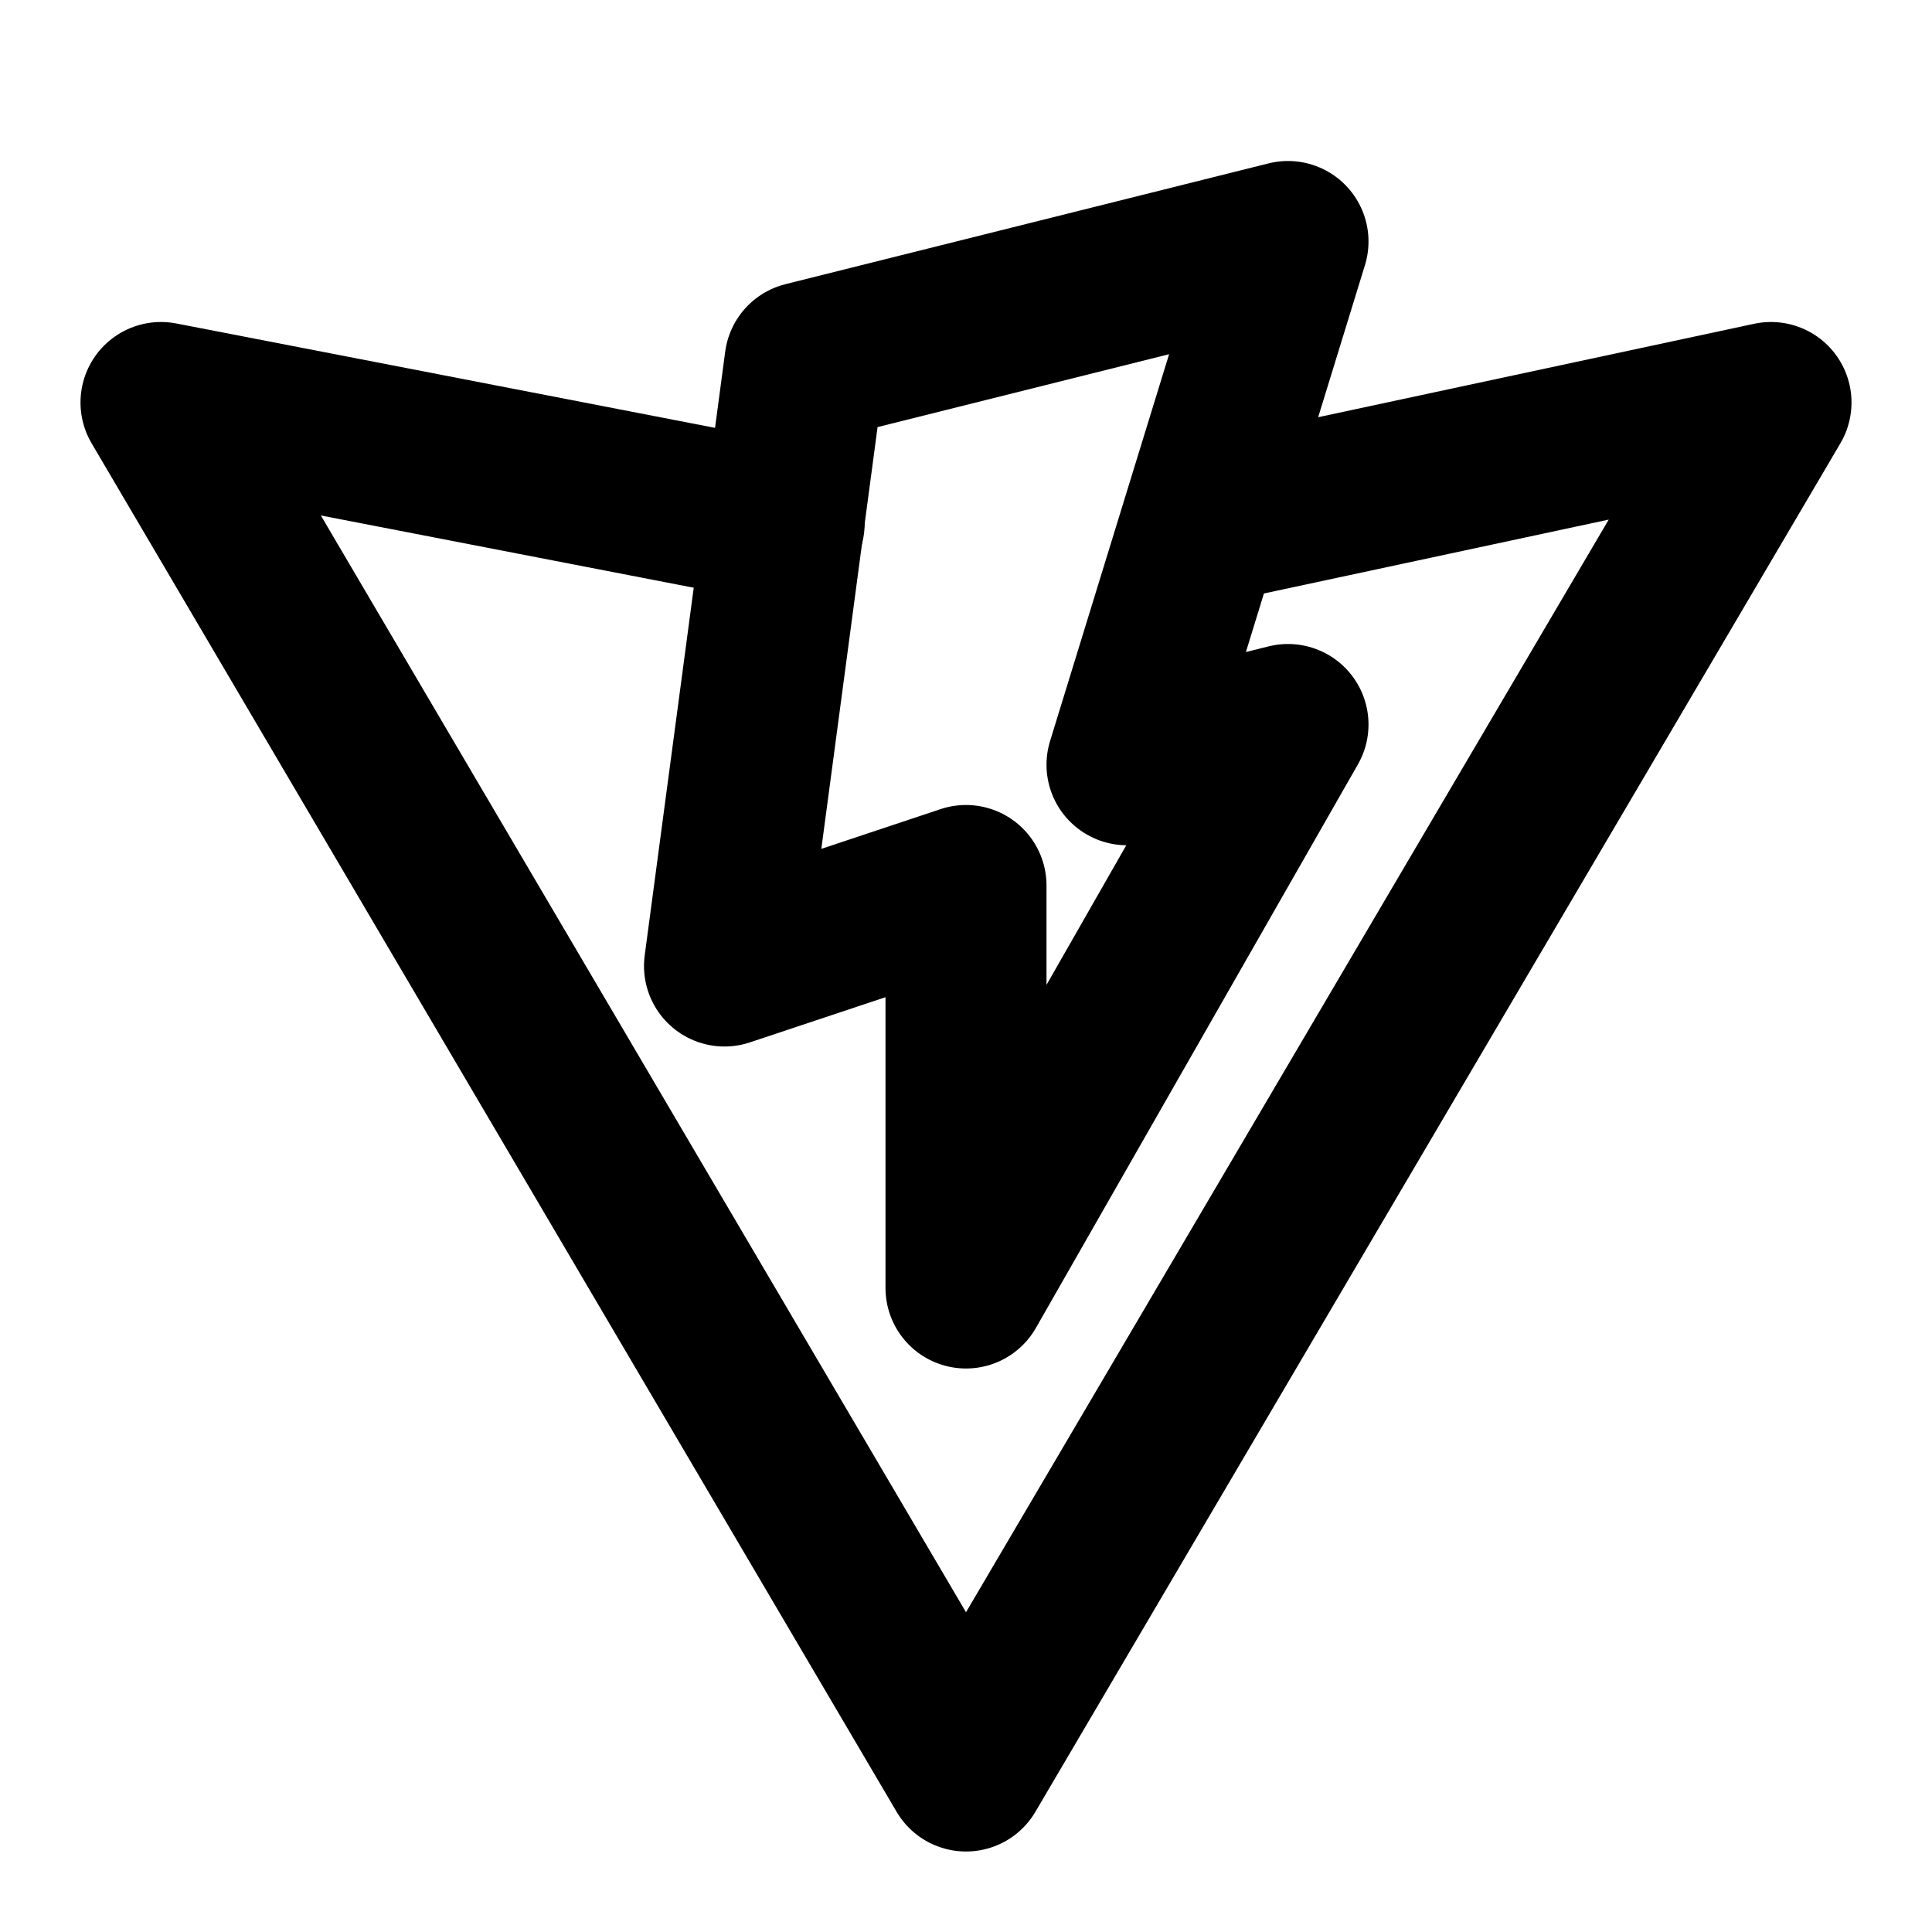
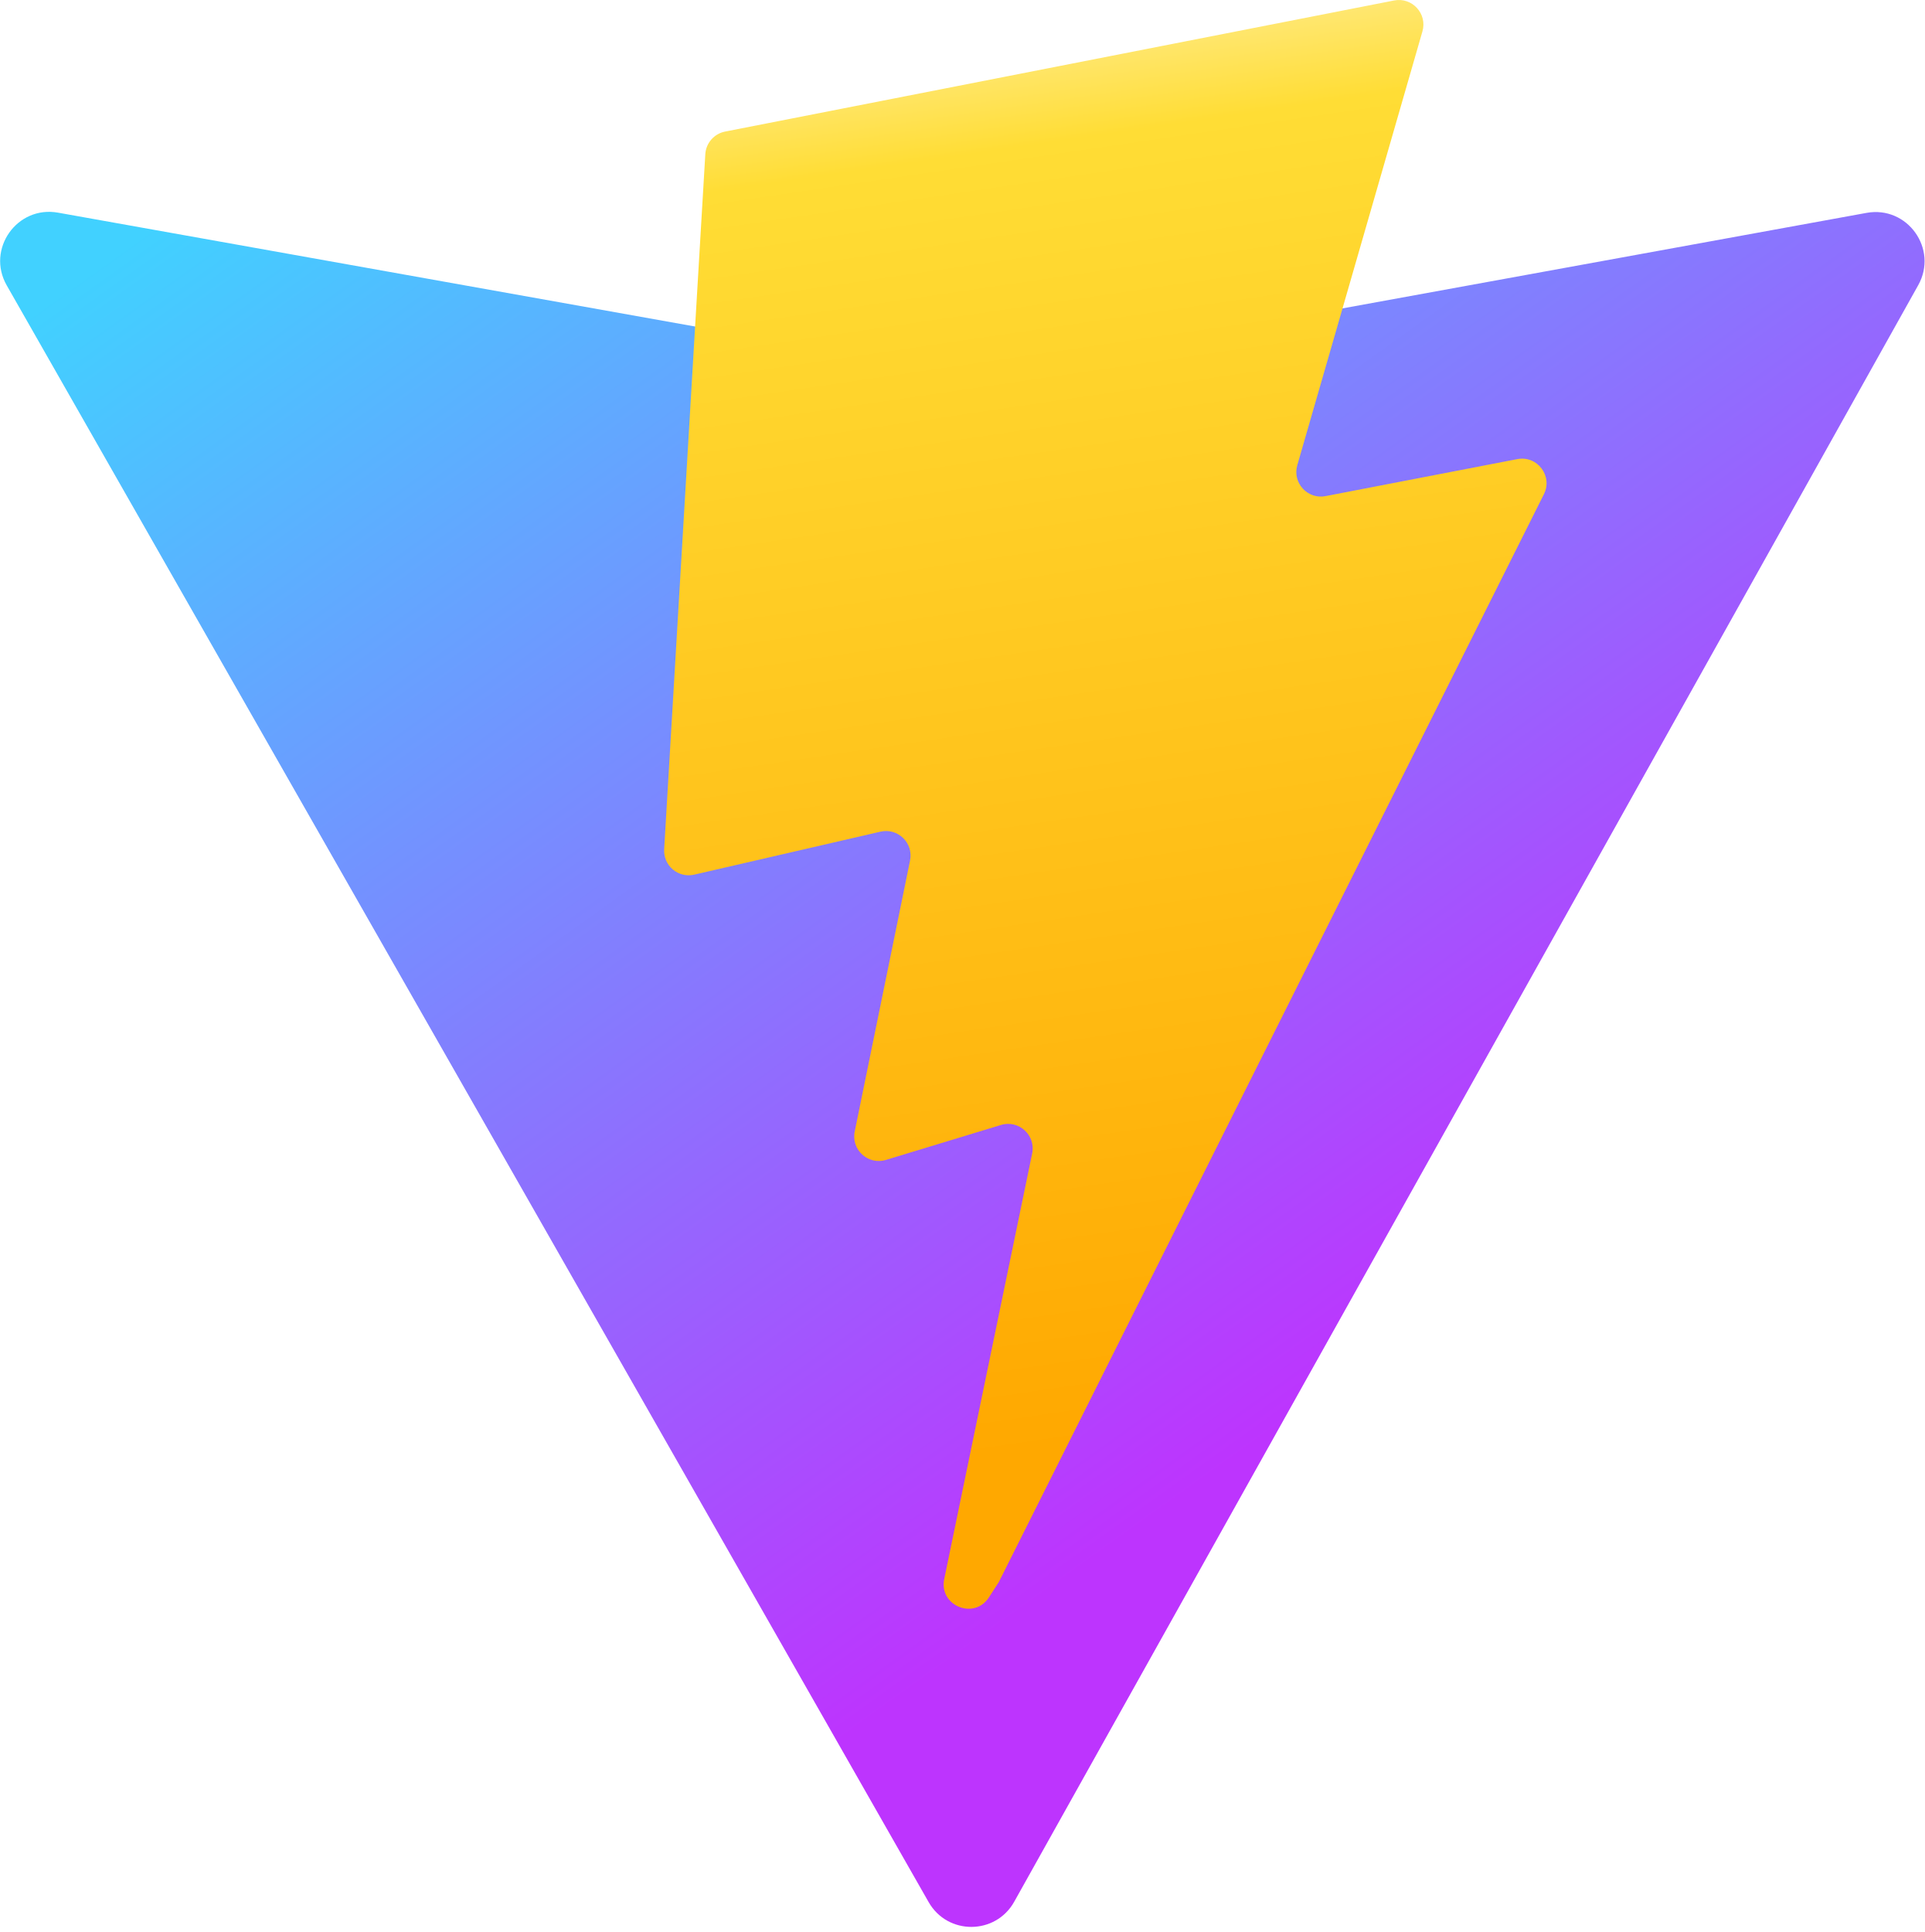
- <svg xmlns="http://www.w3.org/2000/svg" class="icon icon-tabler icon-tabler-brand-vite" width="24" height="24" viewBox="0 0 24 24" stroke-width="2" stroke="currentColor" fill="none" stroke-linecap="round" stroke-linejoin="round">
-   <path stroke="none" d="M0 0h24v24H0z" fill="none" />
-   <path d="M10 4.5l6 -1.5l-2 6.5l2 -.5l-4 7v-5l-3 1z" />
-   <path d="M15 6.5l7 -1.5l-10 17l-10 -17l7.741 1.5" />
+ <svg xmlns="http://www.w3.org/2000/svg" aria-hidden="true" role="img" class="iconify iconify--logos" width="31.88" height="32" preserveAspectRatio="xMidYMid meet" viewBox="0 0 256 257">
+   <defs>
+     <linearGradient id="IconifyId1813088fe1fbc01fb466" x1="-.828%" x2="57.636%" y1="7.652%" y2="78.411%">
+       <stop offset="0%" stop-color="#41D1FF" />
+       <stop offset="100%" stop-color="#BD34FE" />
+     </linearGradient>
+     <linearGradient id="IconifyId1813088fe1fbc01fb467" x1="43.376%" x2="50.316%" y1="2.242%" y2="89.03%">
+       <stop offset="0%" stop-color="#FFEA83" />
+       <stop offset="8.333%" stop-color="#FFDD35" />
+       <stop offset="100%" stop-color="#FFA800" />
+     </linearGradient>
+   </defs>
+   <path fill="url(#IconifyId1813088fe1fbc01fb466)" d="M255.153 37.938L134.897 252.976c-2.483 4.44-8.862 4.466-11.382.048L.875 37.958c-2.746-4.814 1.371-10.646 6.827-9.67l120.385 21.517a6.537 6.537 0 0 0 2.322-.004l117.867-21.483c5.438-.991 9.574 4.796 6.877 9.62Z" />
+   <path fill="url(#IconifyId1813088fe1fbc01fb467)" d="M185.432.063L96.44 17.501a3.268 3.268 0 0 0-2.634 3.014l-5.474 92.456a3.268 3.268 0 0 0 3.997 3.378l24.777-5.718c2.318-.535 4.413 1.507 3.936 3.838l-7.361 36.047c-.495 2.426 1.782 4.5 4.151 3.78l15.304-4.649c2.372-.72 4.652 1.36 4.15 3.788l-11.698 56.621c-.732 3.542 3.979 5.473 5.943 2.437l1.313-2.028l72.516-144.72c1.215-2.423-.88-5.186-3.54-4.672l-25.505 4.922c-2.396.462-4.435-1.77-3.759-4.114l16.646-57.705c.677-2.35-1.37-4.583-3.769-4.113Z" />
</svg>
